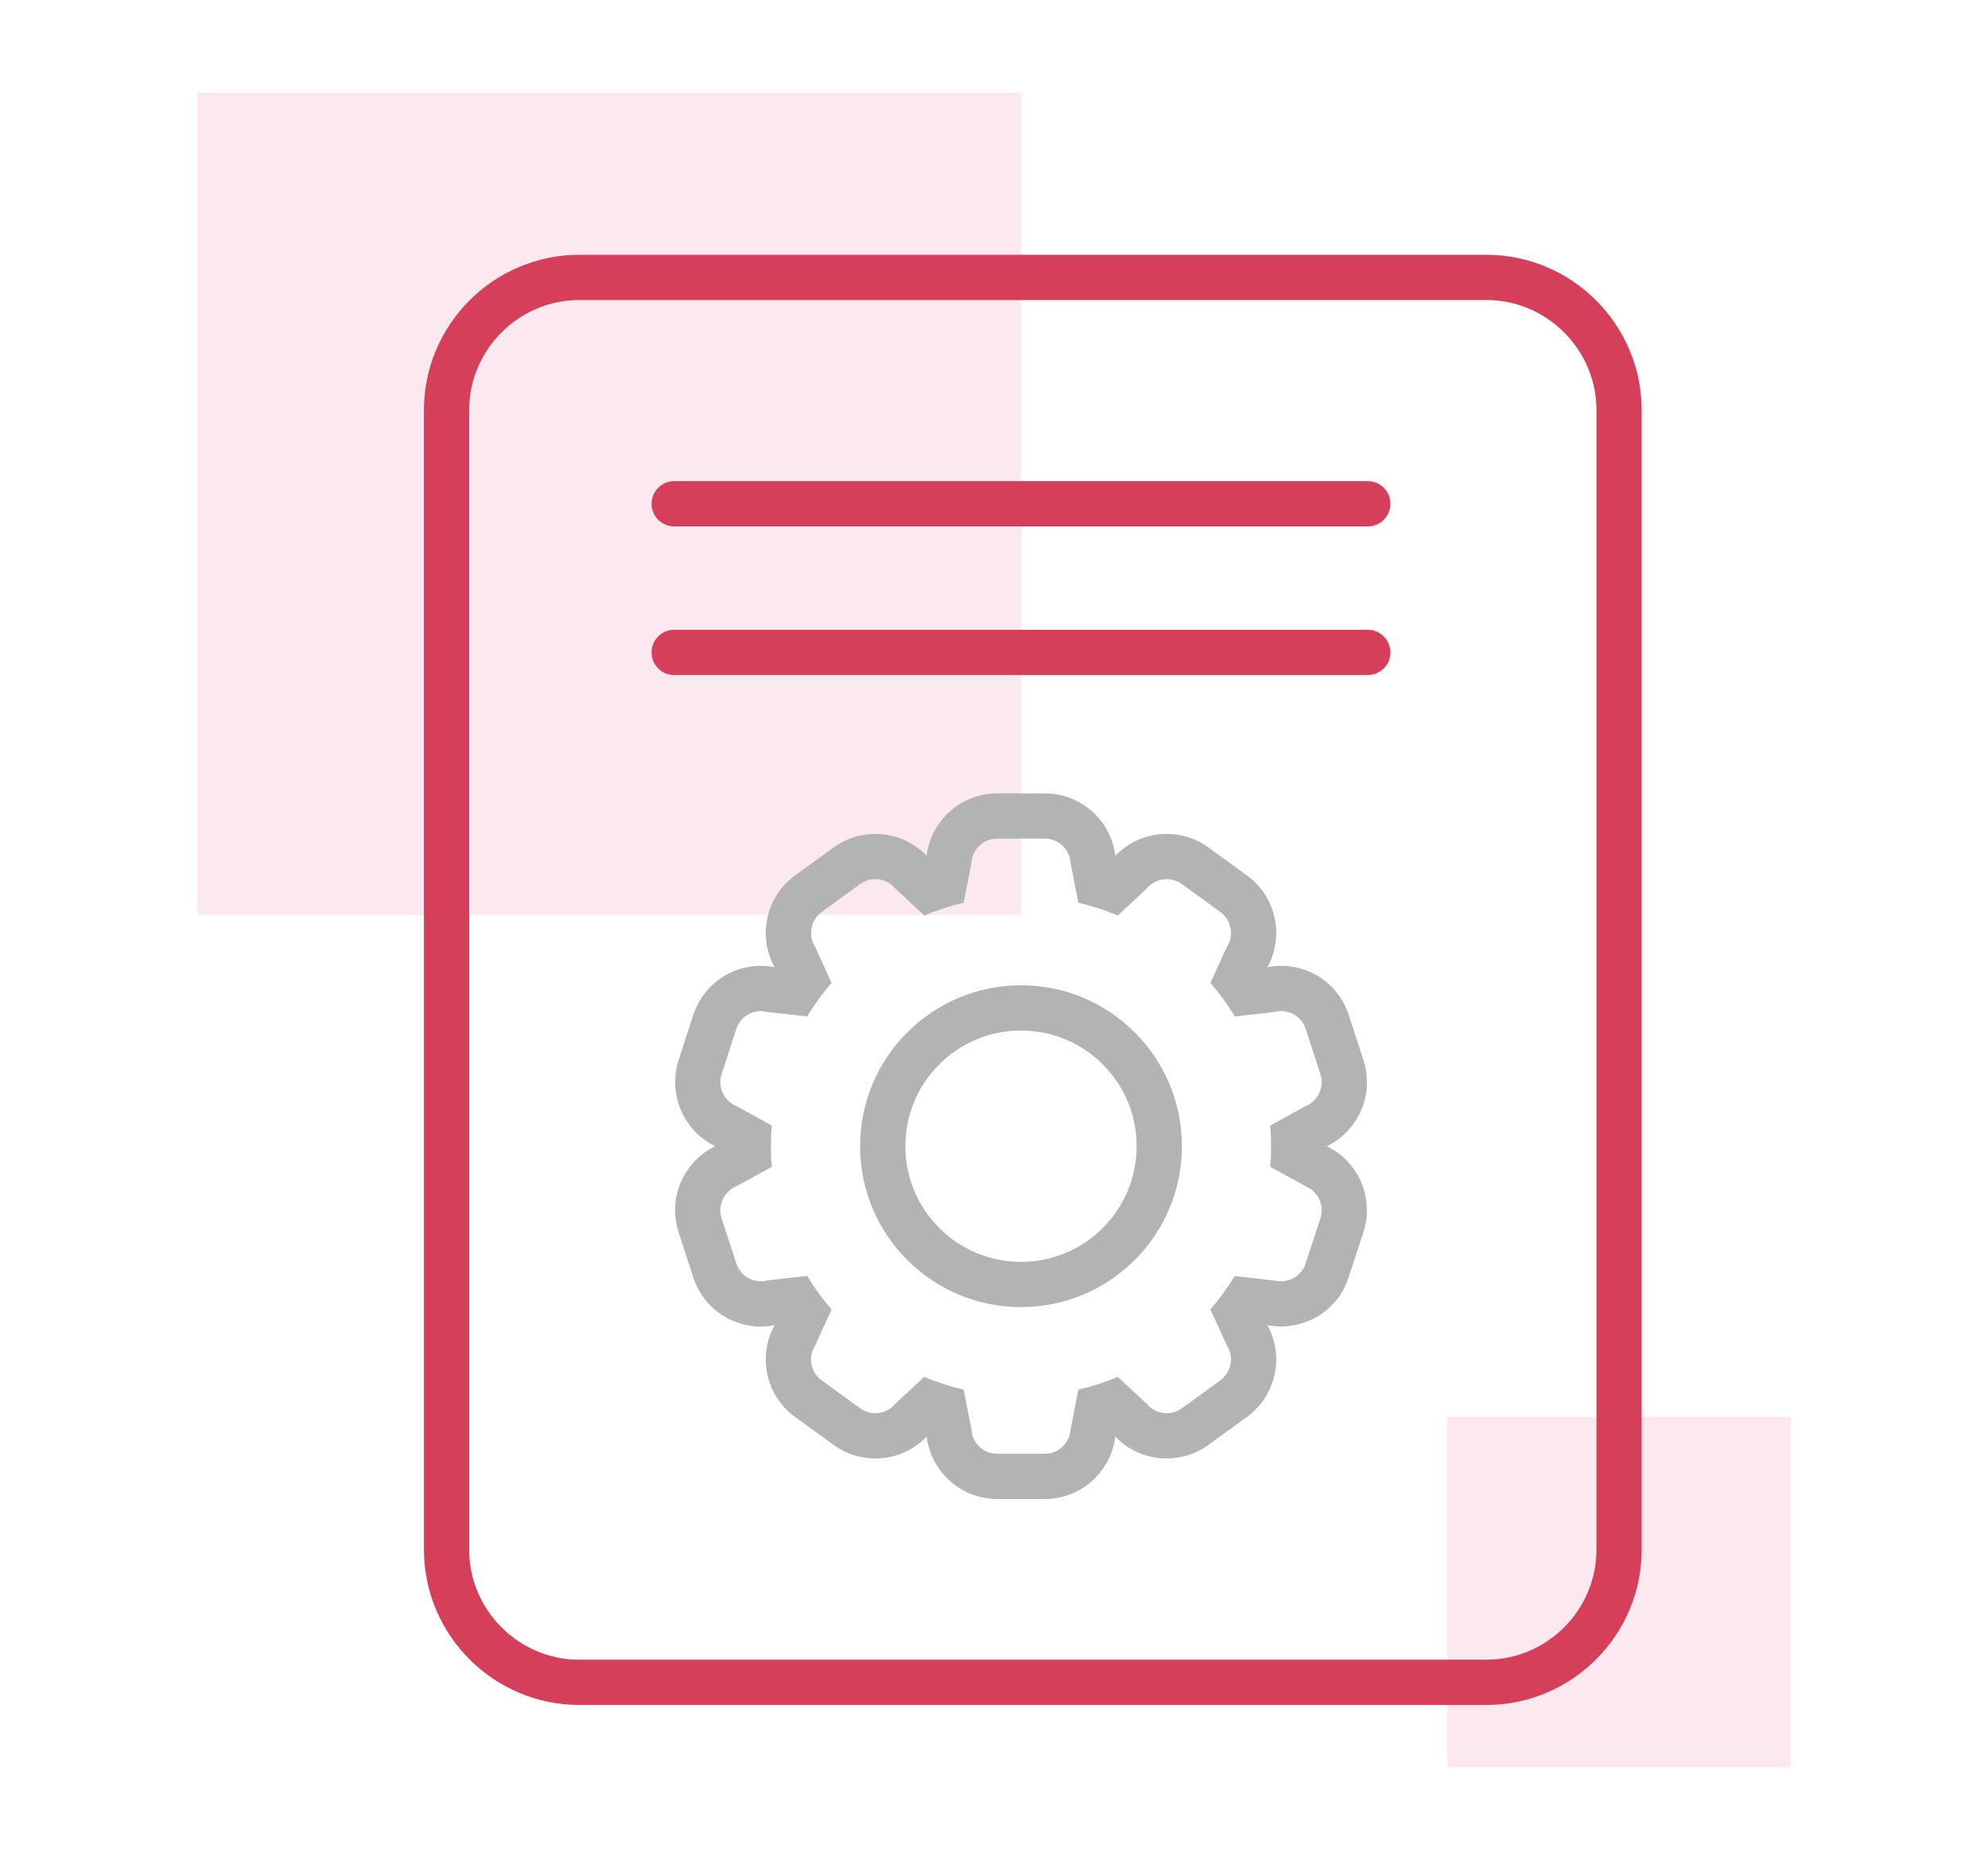
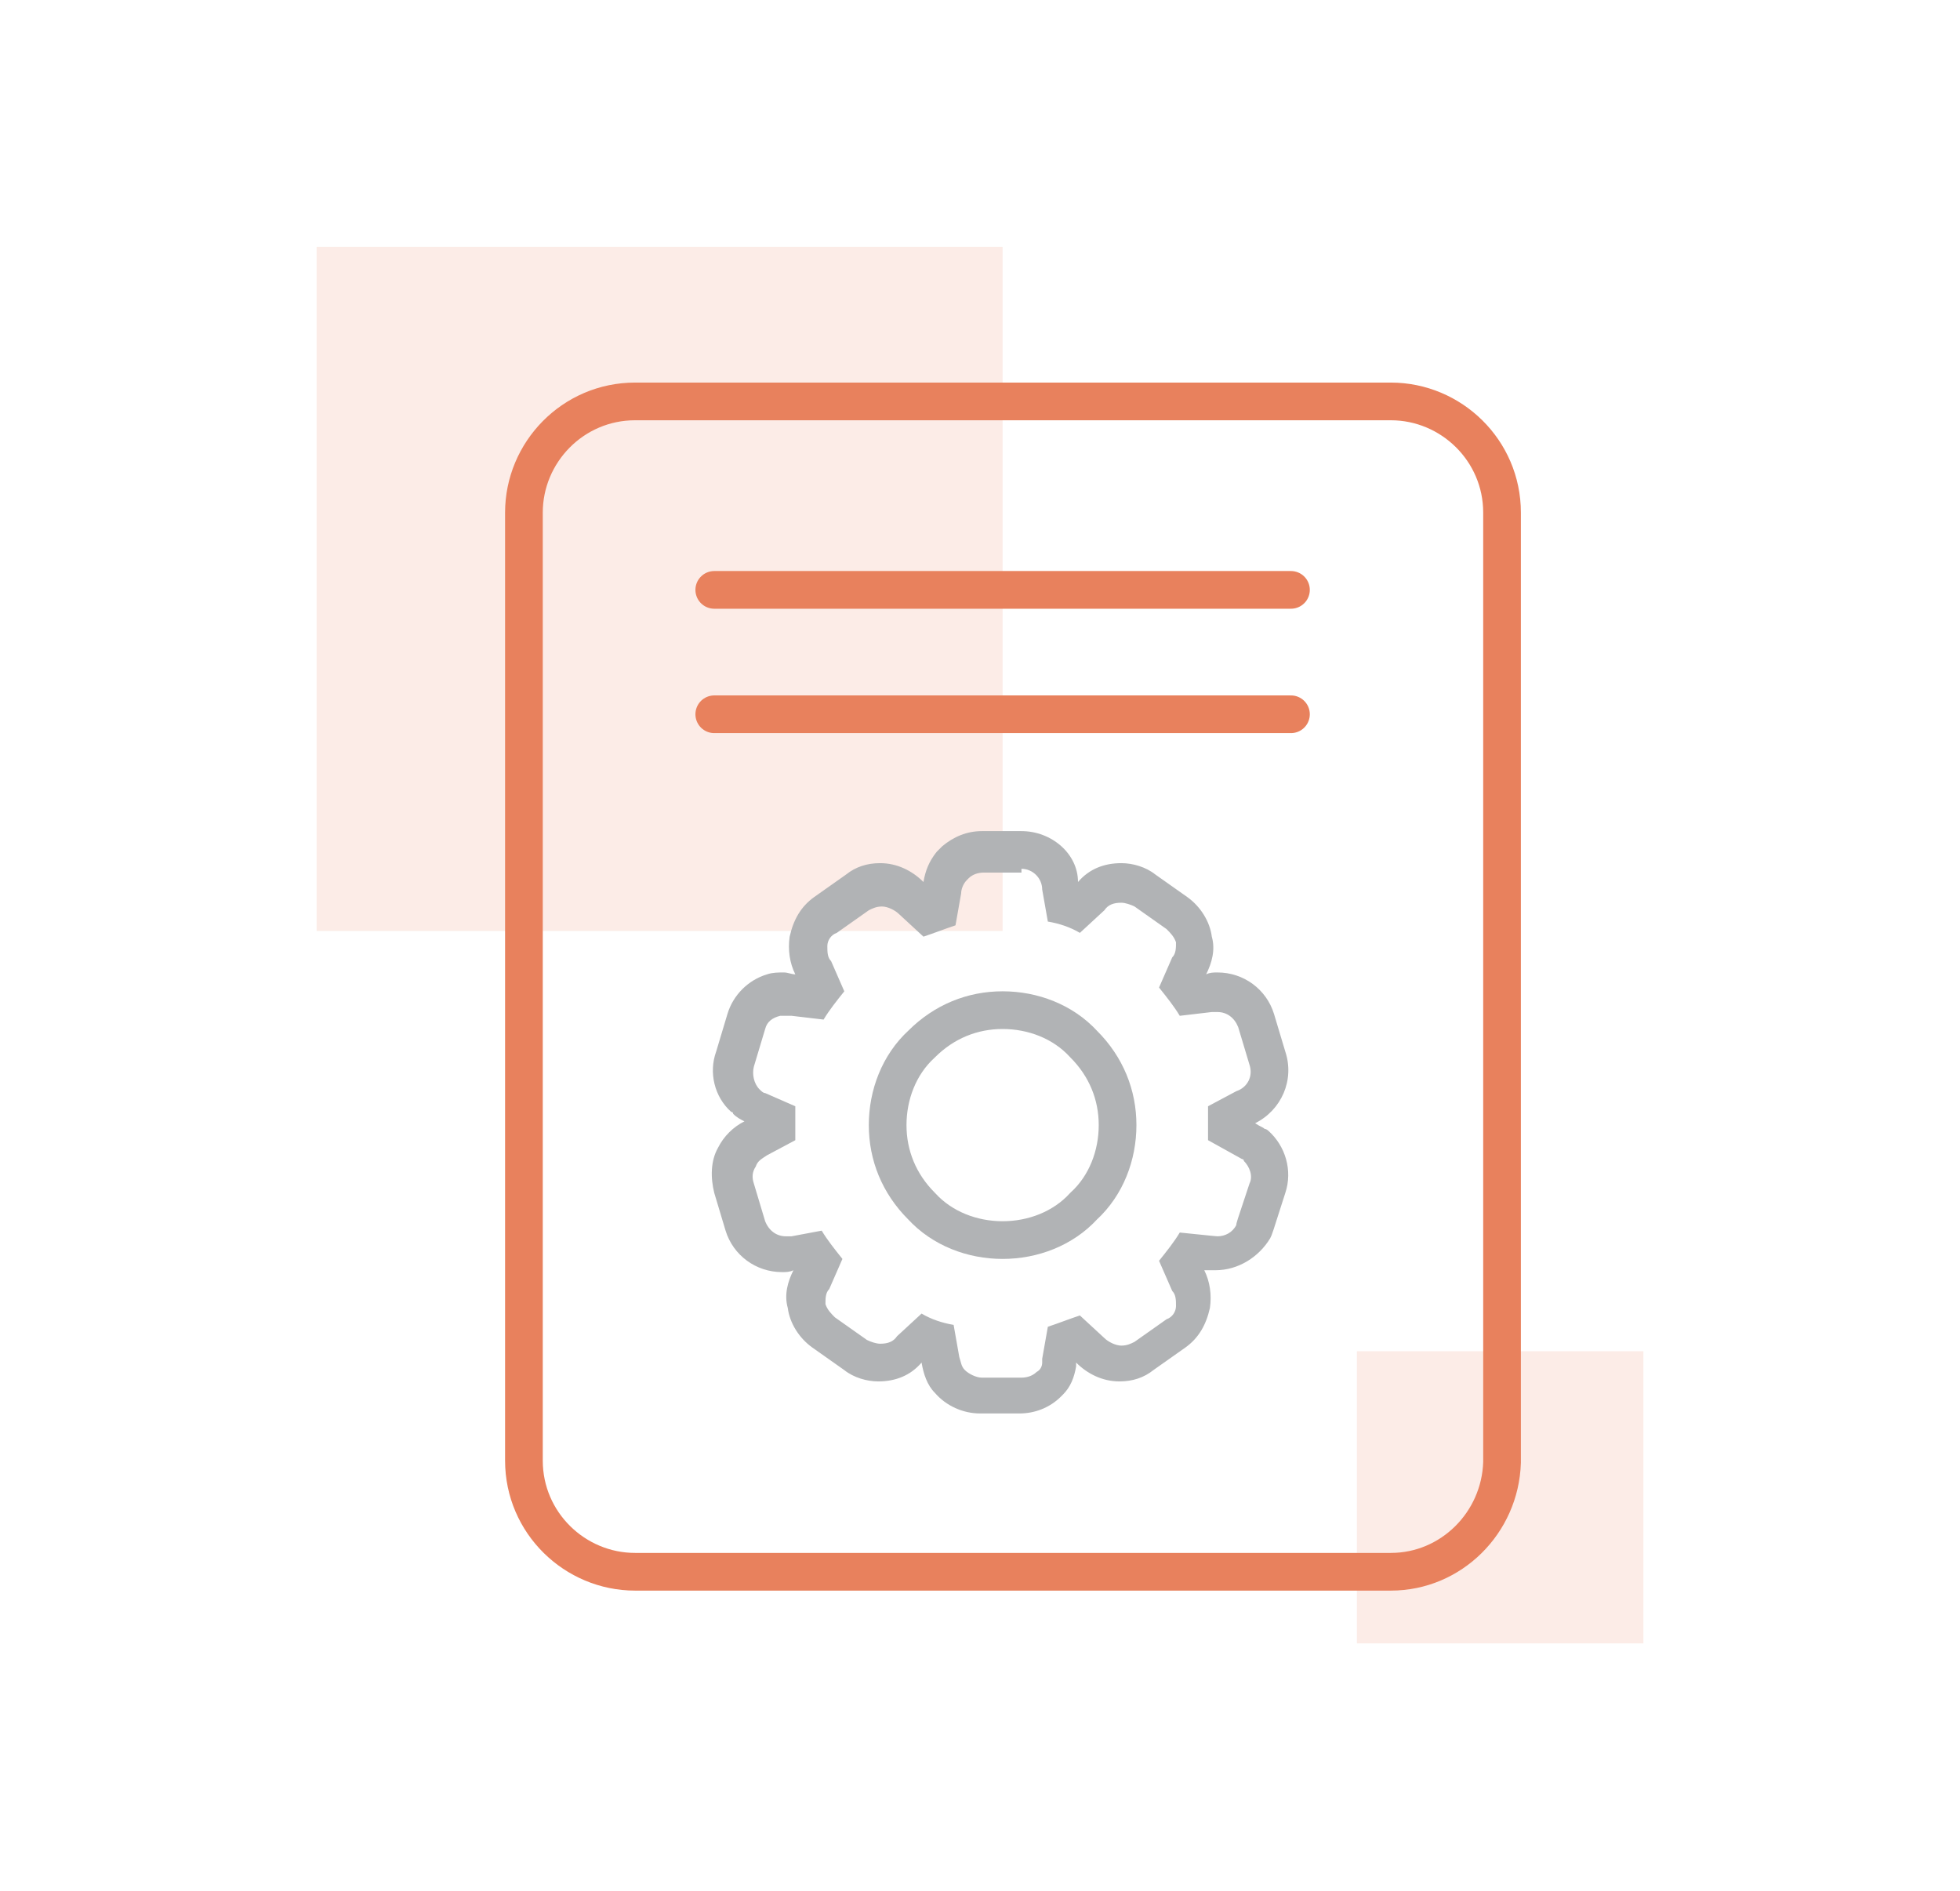
- <svg xmlns="http://www.w3.org/2000/svg" xmlns:xlink="http://www.w3.org/1999/xlink" width="87.874" height="82.205" viewBox="-8.712 -4.093 87.874 82.205">
-   <path fill="#FCE9F0" d="M0 0h36.419v36.35H0zm55.261 58.537h15.188v15.481H55.261z" />
-   <defs>
-     <path id="a" d="M0 .001h70.449v74.017H0z" />
-   </defs>
-   <clipPath id="b">
-     <use xlink:href="#a" overflow="visible" />
-   </clipPath>
-   <path clip-path="url(#b)" fill="none" stroke="#D63F5A" stroke-width="2" d="M56.99 70.269H16.892c-3.226 0-5.865-2.639-5.865-5.865V14.035c0-3.226 2.639-5.866 5.865-5.866H56.99c3.226 0 5.865 2.64 5.865 5.866v50.369c0 3.226-2.639 5.865-5.865 5.865z" />
-   <defs>
-     <path id="c" d="M0 .001h70.449v74.017H0z" />
-   </defs>
-   <clipPath id="d">
-     <use xlink:href="#c" overflow="visible" />
-   </clipPath>
-   <path clip-path="url(#d)" fill="none" stroke="#D63F5A" stroke-width="2" stroke-linecap="round" d="M21.089 18.175h30.659" />
-   <defs>
-     <path id="e" d="M0 .001h70.449v74.017H0z" />
-   </defs>
-   <clipPath id="f">
-     <use xlink:href="#e" overflow="visible" />
-   </clipPath>
-   <path clip-path="url(#f)" fill="none" stroke="#D63F5A" stroke-width="2" stroke-linecap="round" d="M21.089 24.745h30.659" />
-   <defs>
-     <path id="g" d="M0 .001h70.449v74.017H0z" />
-   </defs>
-   <clipPath id="h">
-     <use xlink:href="#g" overflow="visible" />
-   </clipPath>
-   <path clip-path="url(#h)" fill="#B1B3B5" d="M37.467 32.975c.611 0 1.114.478 1.145 1.087l.341 1.745c.595.14 1.179.33 1.742.566l1.272-1.181a1.15 1.15 0 0 1 1.564-.206l1.696 1.232c.248.18.411.446.459.748.045.282-.016.565-.171.803l-.723 1.583c.401.464.762.962 1.081 1.485l1.746-.198a1.143 1.143 0 0 1 1.386.753l.648 1.994a1.148 1.148 0 0 1-.682 1.425l-1.534.846a11.59 11.59 0 0 1 0 1.825c1.76.961 1.781.976 1.82 1.006.02.015.051.042.062.051l.002.002c.343.303.473.779.332 1.213-.683 2.092-.691 2.108-.714 2.156-.196.389-.589.63-1.025.63H47.9c-.034 0-.083-.001-2.029-.234a11.108 11.108 0 0 1-1.079 1.482l.723 1.583c.155.238.216.521.171.803a1.14 1.14 0 0 1-.459.748l-1.696 1.233a1.15 1.15 0 0 1-1.565-.207l-1.27-1.181c-.564.237-1.148.426-1.743.566l-.341 1.745a1.134 1.134 0 0 1-.289.703l-.032.034-.014.015a1.136 1.136 0 0 1-.81.335H35.37a1.143 1.143 0 0 1-1.144-1.086l-.342-1.746a11.001 11.001 0 0 1-1.742-.566l-1.271 1.181a1.146 1.146 0 0 1-1.565.207l-1.696-1.233a1.138 1.138 0 0 1-.458-.748 1.135 1.135 0 0 1 .17-.803l.723-1.583c-.4-.464-.762-.961-1.08-1.484l-1.747.198a1.143 1.143 0 0 1-1.385-.754l-.648-1.994a1.14 1.14 0 0 1 .069-.874c.13-.256.346-.449.612-.551l1.535-.845a11.154 11.154 0 0 1 0-1.827l-1.535-.846c-.12-.045-.23-.11-.329-.193l-.039-.035a1.154 1.154 0 0 1-.313-1.197l.648-1.994a1.145 1.145 0 0 1 1.385-.753l1.747.198c.318-.523.68-1.021 1.08-1.485l-.723-1.583a1.135 1.135 0 0 1-.17-.803c.047-.302.211-.568.458-.748l1.696-1.232a1.145 1.145 0 0 1 1.565.206l1.271 1.181a11.104 11.104 0 0 1 1.742-.566l.342-1.745a1.143 1.143 0 0 1 1.144-1.087h2.097m0-2H35.37a3.144 3.144 0 0 0-3.122 2.758 3.13 3.13 0 0 0-2.268-.966c-.669 0-1.308.208-1.849.601L26.434 34.6a3.13 3.13 0 0 0-1.258 2.053 3.14 3.14 0 0 0 .349 2.005 3.152 3.152 0 0 0-1.466.063 3.139 3.139 0 0 0-2.128 2.053l-.648 1.994a3.163 3.163 0 0 0 .815 3.244l.023.022.04.037c.018.016.055.049.092.079.197.166.414.307.647.42a3.141 3.141 0 0 0-1.428 1.402 3.125 3.125 0 0 0-.189 2.4l.648 1.994a3.137 3.137 0 0 0 3.594 2.116 3.143 3.143 0 0 0 .909 4.058l1.697 1.232a3.12 3.12 0 0 0 1.849.601c.864 0 1.677-.349 2.268-.965.074.589.317 1.155.696 1.614a3.136 3.136 0 0 0 2.426 1.143h2.097c.839 0 1.628-.326 2.222-.919l.021-.02.034-.036a3.146 3.146 0 0 0 .845-1.782 3.132 3.132 0 0 0 2.269.965c.668 0 1.308-.207 1.849-.601l1.696-1.232a3.147 3.147 0 0 0 .915-4.049c.416.047.465.048.556.049h.001c1.237 0 2.313-.664 2.85-1.732.1-.198.1-.198.829-2.434a3.146 3.146 0 0 0-.872-3.299l-.015-.015-.041-.035a3.609 3.609 0 0 0-.155-.126c-.106-.081-.15-.114-.534-.328a3.144 3.144 0 0 0 1.618-3.803l-.648-1.994a3.14 3.14 0 0 0-3.594-2.116 3.14 3.14 0 0 0 .348-2.005 3.123 3.123 0 0 0-1.258-2.053l-1.696-1.232a3.126 3.126 0 0 0-1.849-.601c-.864 0-1.677.349-2.268.965a3.145 3.145 0 0 0-3.123-2.757" />
-   <defs>
-     <path id="i" d="M0 .001h70.449v74.017H0z" />
-   </defs>
-   <clipPath id="j">
-     <use xlink:href="#i" overflow="visible" />
-   </clipPath>
-   <path clip-path="url(#j)" fill="none" stroke="#B1B3B5" stroke-width="2" stroke-miterlimit="10" d="M36.419 52.682a6.072 6.072 0 0 1-4.321-1.79 6.068 6.068 0 0 1-1.79-4.321 6.07 6.07 0 0 1 1.79-4.322c1.154-1.154 2.689-1.79 4.321-1.79s3.167.636 4.321 1.79a6.074 6.074 0 0 1 1.79 4.322c0 1.632-.636 3.167-1.79 4.321s-2.689 1.79-4.321 1.79z" />
+ <svg xmlns="http://www.w3.org/2000/svg" id="Layer_1" viewBox="0 0 104 100.3">
+   <style>.st0{opacity:.15;fill:#e8815d}.st1,.st2{fill:none;stroke:#e8815d;stroke-width:2}.st2{stroke-linecap:round}.st3{fill:#b1b3b5}.st4{fill:none;stroke:#b1b3b5;stroke-width:2;stroke-miterlimit:10}</style>
+   <path class="st0" d="M16.8 13.1h36.4v36.3H16.8zM72 71.7h15.2v15.5H72z" />
+   <path class="st1" d="M73.8 83.4H33.7c-3.2 0-5.9-2.6-5.9-5.9V27.2c0-3.2 2.6-5.9 5.9-5.9h40.1c3.2 0 5.9 2.6 5.9 5.9v50.4c-.1 3.2-2.7 5.8-5.9 5.8z" />
+   <path class="st2" d="M37.9 31.3h30.6m-30.6 6.6h30.6" />
+   <path class="st3" d="M54.2 46.1c.6 0 1.1.5 1.1 1.1l.3 1.7c.6.1 1.2.3 1.7.6l1.3-1.2c.2-.3.5-.4.9-.4.2 0 .5.1.7.2l1.7 1.2c.2.2.4.4.5.7 0 .3 0 .6-.2.8l-.7 1.6c.4.5.8 1 1.1 1.5l1.7-.2h.3c.5 0 .9.3 1.1.8l.6 2c.2.6-.1 1.2-.7 1.4l-1.5.8v1.8l1.8 1s.1 0 .1.1c.3.3.5.8.3 1.2-.7 2.1-.7 2.1-.7 2.2-.2.4-.6.6-1 .6 0 0-.1 0-2-.2-.3.5-.7 1-1.1 1.5l.7 1.6c.2.2.2.5.2.8 0 .3-.2.6-.5.7l-1.7 1.2c-.2.1-.4.2-.7.2-.3 0-.7-.2-.9-.4l-1.3-1.2c-.6.2-1.1.4-1.7.6l-.3 1.7v.2c0 .2-.1.4-.3.5-.2.2-.5.3-.8.3h-2.1c-.3 0-.7-.2-.9-.4-.2-.2-.2-.4-.3-.7l-.3-1.7c-.6-.1-1.2-.3-1.7-.6l-1.3 1.2c-.2.3-.5.4-.9.4-.2 0-.5-.1-.7-.2l-1.7-1.2c-.2-.2-.4-.4-.5-.7 0-.3 0-.6.2-.8l.7-1.6c-.4-.5-.8-1-1.1-1.5l-1.6.3h-.3c-.5 0-.9-.3-1.1-.8l-.6-2c-.1-.3-.1-.6.1-.9.1-.3.3-.4.6-.6l1.5-.8v-1.8l-1.6-.7c-.1 0-.2-.1-.3-.2-.3-.3-.4-.8-.3-1.2l.6-2c.1-.4.4-.6.8-.7h.6l1.7.2c.3-.5.7-1 1.1-1.5l-.7-1.6c-.2-.2-.2-.5-.2-.8 0-.3.2-.6.5-.7l1.7-1.2c.2-.1.4-.2.7-.2.3 0 .7.2.9.4l1.3 1.2c.6-.2 1.1-.4 1.7-.6l.3-1.7c0-.2.1-.5.3-.7l.1-.1c.2-.2.5-.3.8-.3h2m0-2.2h-2.1c-.8 0-1.5.3-2.1.8l-.3.3c-.4.5-.6 1-.7 1.6-.6-.6-1.4-1-2.3-1-.7 0-1.3.2-1.8.6l-1.7 1.2c-.7.5-1.1 1.2-1.3 2.1-.1.7 0 1.4.3 2-.2 0-.4-.1-.6-.1-.3 0-.6 0-.9.1-1 .3-1.8 1.1-2.1 2.1l-.6 2c-.4 1.1-.1 2.4.8 3.2 0 0 .1 0 .1.1.2.2.4.3.6.4-.6.3-1.1.8-1.4 1.4-.4.7-.4 1.6-.2 2.4l.6 2c.4 1.3 1.6 2.2 3 2.2.2 0 .4 0 .6-.1-.3.6-.5 1.3-.3 2 .1.8.6 1.6 1.3 2.1l1.7 1.2c.5.4 1.2.6 1.8.6.9 0 1.7-.3 2.3-1 .1.6.3 1.2.7 1.6.6.7 1.5 1.1 2.4 1.1h2.1c.8 0 1.6-.3 2.2-.9l.1-.1c.4-.4.6-.9.7-1.5v-.2c.6.6 1.4 1 2.3 1 .7 0 1.3-.2 1.8-.6l1.7-1.2c.7-.5 1.1-1.2 1.3-2.1.1-.7 0-1.4-.3-2h.6c1.2 0 2.3-.7 2.9-1.7.1-.2.1-.2.8-2.4.4-1.2 0-2.5-.9-3.3 0 0-.1-.1-.2-.1-.1-.1-.2-.1-.5-.3 1.4-.7 2.1-2.3 1.6-3.8l-.6-2c-.4-1.3-1.6-2.2-3-2.2-.2 0-.4 0-.6.1.3-.6.5-1.3.3-2-.1-.8-.6-1.6-1.3-2.1l-1.7-1.2c-.5-.4-1.2-.6-1.8-.6-.9 0-1.7.3-2.3 1 0-1.5-1.4-2.7-3-2.7z" />
+   <path class="st4" d="M53.2 65.8c-1.6 0-3.2-.6-4.3-1.8-1.2-1.2-1.8-2.7-1.8-4.3 0-1.6.6-3.2 1.8-4.3 1.2-1.2 2.7-1.8 4.3-1.8 1.6 0 3.2.6 4.3 1.8 1.2 1.2 1.8 2.7 1.8 4.3 0 1.6-.6 3.2-1.8 4.3-1.1 1.2-2.7 1.8-4.3 1.8z" />
</svg>
